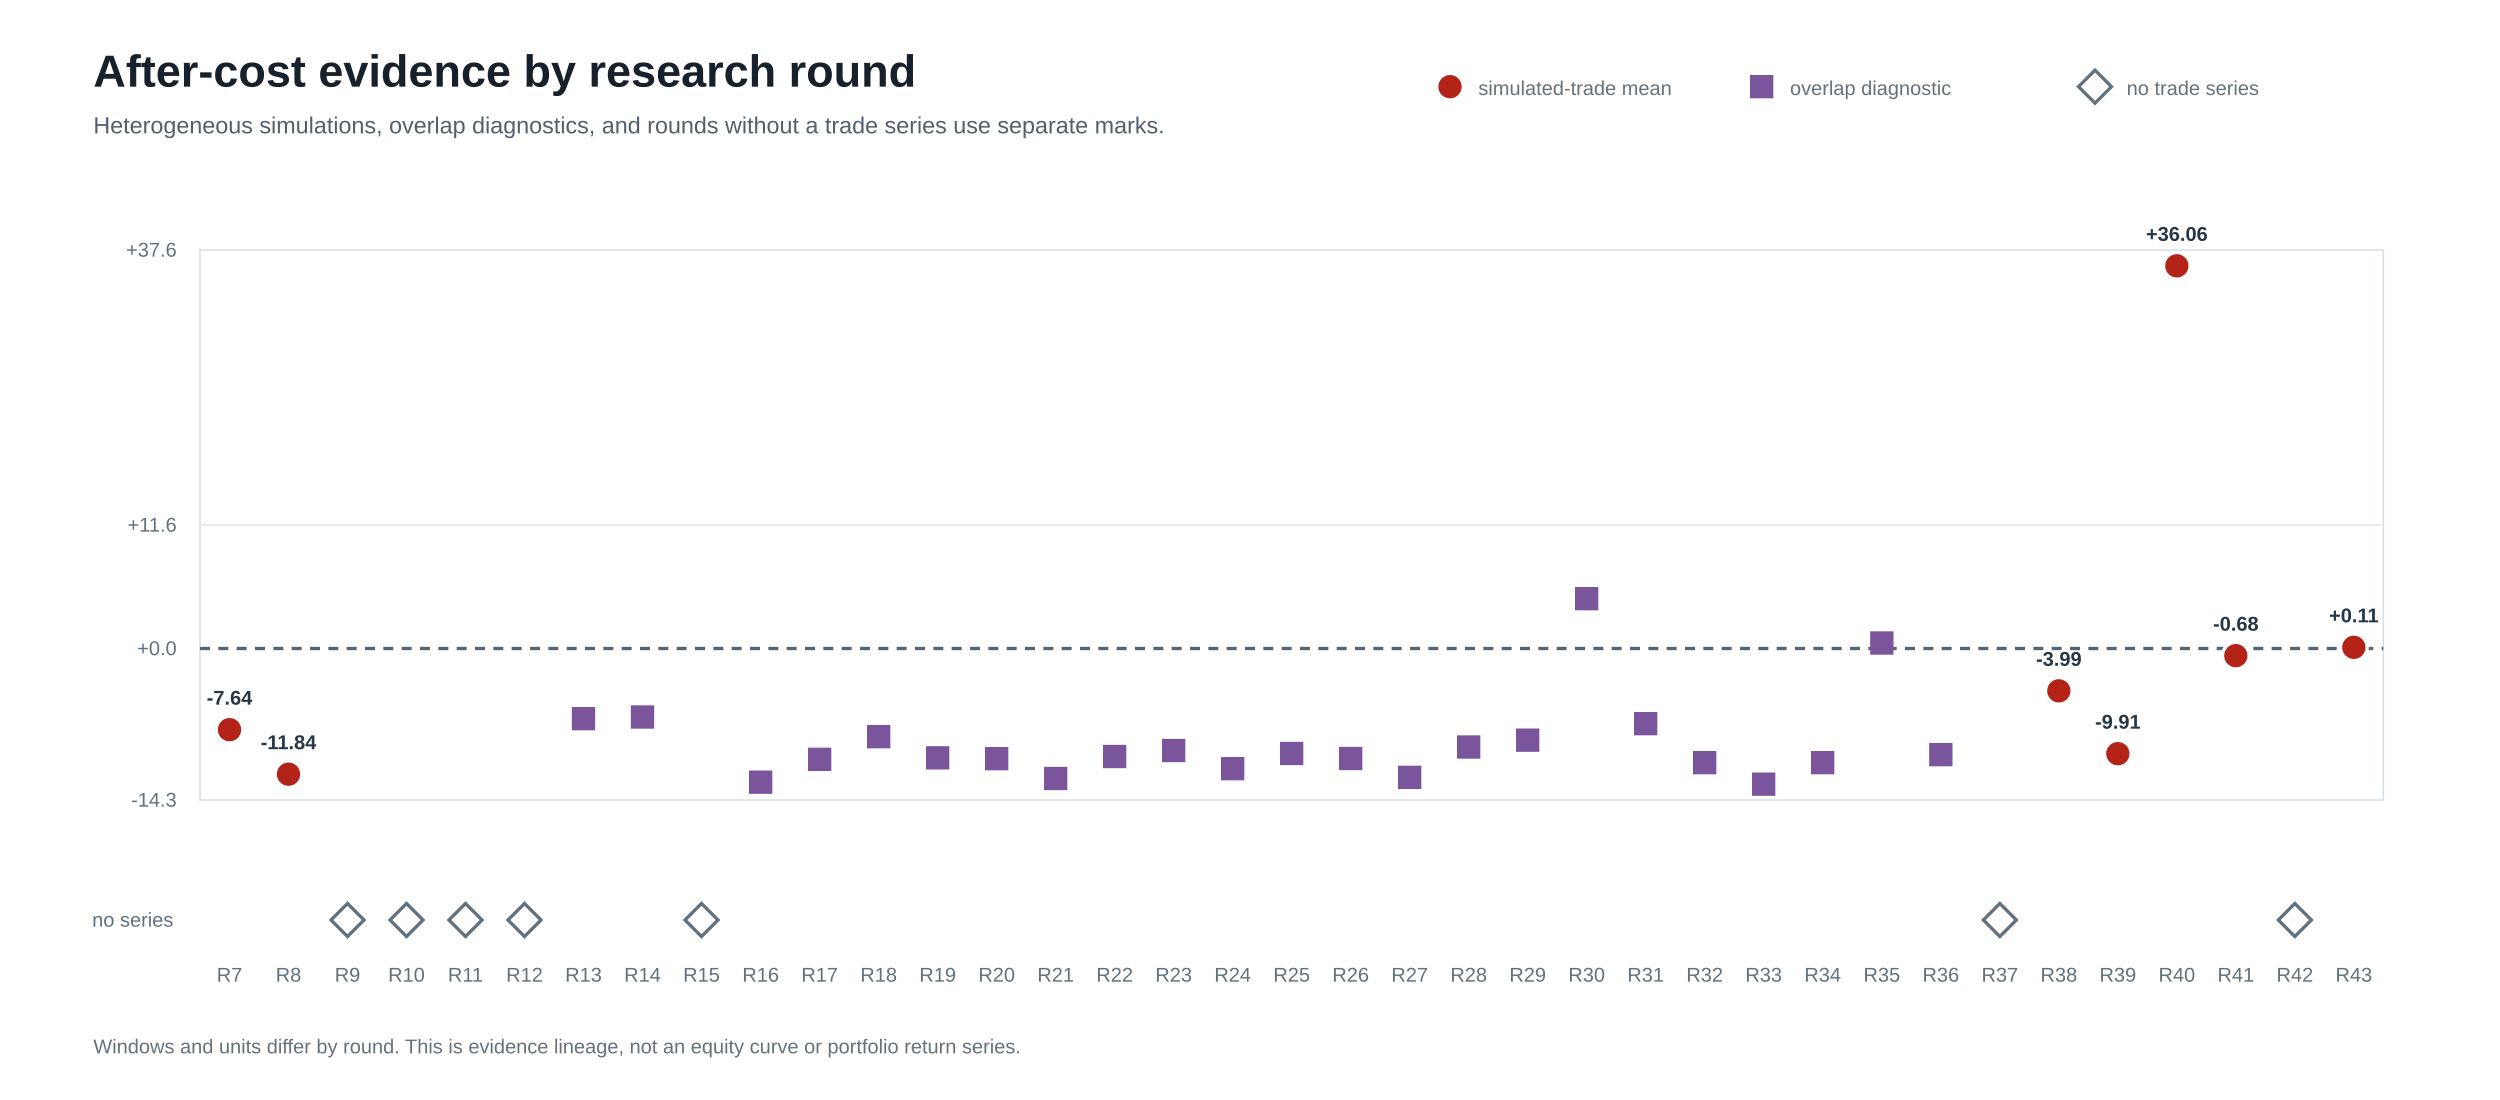
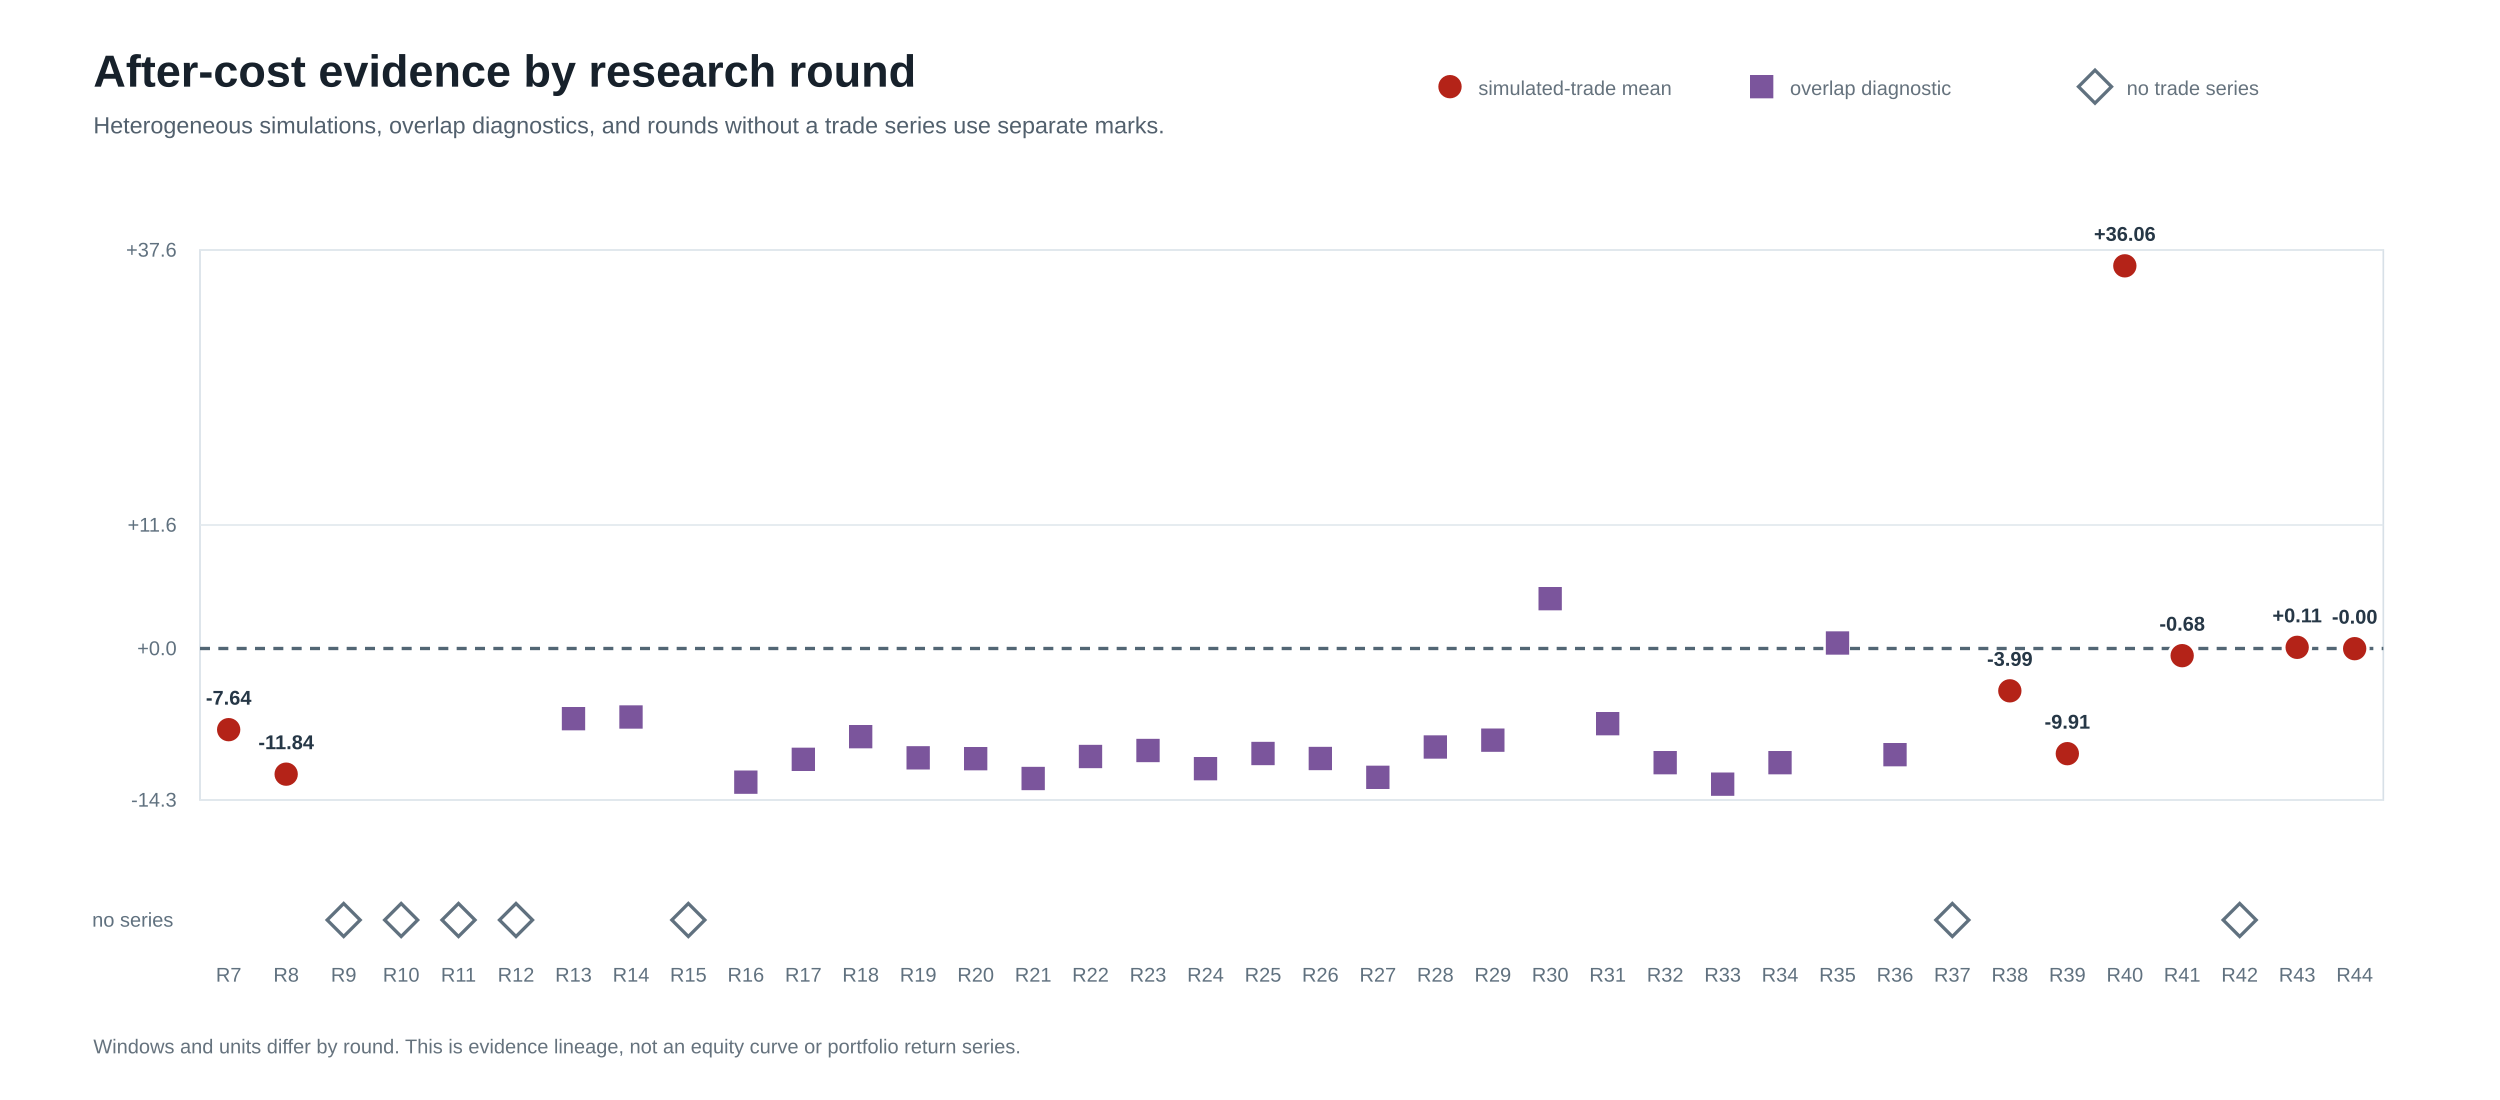
<svg xmlns="http://www.w3.org/2000/svg" width="1500" height="660" viewBox="0 0 1500 660" role="img" aria-labelledby="title desc">
  <rect width="100%" height="100%" fill="#ffffff" />
  <style>text{font-family:"Segoe UI",Arial,sans-serif;letter-spacing:0}.title{font-size:27px;font-weight:700;fill:#17212b}.subtitle{font-size:14px;fill:#52606d}.label{font-size:13px;fill:#263746}.axis{font-size:12px;fill:#60717f}.value{font-size:12px;font-weight:650;fill:#263746}.note{font-size:12px;fill:#65727d}.grid{stroke:#e1e8ed;stroke-width:1}.zero{stroke:#526674;stroke-width:2;stroke-dasharray:6 5}</style>
  <text x="56" y="52" class="title">After-cost evidence by research round</text>
  <text x="56" y="80" class="subtitle">Heterogeneous simulations, overlap diagnostics, and rounds without a trade series use separate marks.</text>
  <circle cx="870" cy="52" r="7" fill="#b42318" />
  <text x="887" y="57" class="note">simulated-trade mean</text>
  <rect x="1050" y="45" width="14" height="14" fill="#7b559c" />
  <text x="1074" y="57" class="note">overlap diagnostic</text>
  <rect x="1250" y="45" width="14" height="14" fill="#ffffff" stroke="#60717f" stroke-width="2" transform="rotate(45 1257 52)" />
  <text x="1276" y="57" class="note">no trade series</text>
  <rect x="120" y="150" width="1310" height="330" fill="#ffffff" stroke="#d8e0e7" />
  <line x1="120" y1="480.0" x2="1430" y2="480.0" class="grid" />
  <text x="106" y="484.0" text-anchor="end" class="axis">-14.3</text>
  <line x1="120" y1="389.1" x2="1430" y2="389.1" class="zero" />
  <text x="106" y="393.1" text-anchor="end" class="axis">+0.0</text>
  <line x1="120" y1="315.0" x2="1430" y2="315.0" class="grid" />
  <text x="106" y="319.0" text-anchor="end" class="axis">+11.6</text>
  <line x1="120" y1="150.0" x2="1430" y2="150.0" class="grid" />
  <text x="106" y="154.0" text-anchor="end" class="axis">+37.6</text>
  <text x="104" y="556" text-anchor="end" class="axis">no series</text>
-   <circle cx="137.7" cy="437.8" r="8" fill="#b42318" stroke="#ffffff" stroke-width="2" />
-   <text x="137.7" y="422.8" text-anchor="middle" class="value">-7.64</text>
-   <text x="137.7" y="589" text-anchor="middle" class="axis">R7</text>
-   <circle cx="173.1" cy="464.5" r="8" fill="#b42318" stroke="#ffffff" stroke-width="2" />
-   <text x="173.1" y="449.5" text-anchor="middle" class="value">-11.84</text>
-   <text x="173.1" y="589" text-anchor="middle" class="axis">R8</text>
-   <rect x="201.5" y="545.0" width="14" height="14" fill="#ffffff" stroke="#60717f" stroke-width="2" transform="rotate(45 208.5 552.0)" />
-   <text x="208.5" y="589" text-anchor="middle" class="axis">R9</text>
-   <rect x="236.9" y="545.0" width="14" height="14" fill="#ffffff" stroke="#60717f" stroke-width="2" transform="rotate(45 243.9 552.0)" />
-   <text x="243.9" y="589" text-anchor="middle" class="axis">R10</text>
-   <rect x="272.3" y="545.0" width="14" height="14" fill="#ffffff" stroke="#60717f" stroke-width="2" transform="rotate(45 279.3 552.0)" />
-   <text x="279.3" y="589" text-anchor="middle" class="axis">R11</text>
-   <rect x="307.7" y="545.0" width="14" height="14" fill="#ffffff" stroke="#60717f" stroke-width="2" transform="rotate(45 314.7 552.0)" />
-   <text x="314.7" y="589" text-anchor="middle" class="axis">R12</text>
-   <rect x="343.1" y="424.2" width="14" height="14" fill="#7b559c" />
-   <text x="350.1" y="589" text-anchor="middle" class="axis">R13</text>
-   <rect x="378.5" y="423.2" width="14" height="14" fill="#7b559c" />
-   <text x="385.5" y="589" text-anchor="middle" class="axis">R14</text>
-   <rect x="413.9" y="545.0" width="14" height="14" fill="#ffffff" stroke="#60717f" stroke-width="2" transform="rotate(45 420.9 552.0)" />
-   <text x="420.9" y="589" text-anchor="middle" class="axis">R15</text>
-   <rect x="449.4" y="462.3" width="14" height="14" fill="#7b559c" />
-   <text x="456.4" y="589" text-anchor="middle" class="axis">R16</text>
-   <rect x="484.8" y="448.6" width="14" height="14" fill="#7b559c" />
-   <text x="491.8" y="589" text-anchor="middle" class="axis">R17</text>
-   <rect x="520.2" y="435.0" width="14" height="14" fill="#7b559c" />
-   <text x="527.2" y="589" text-anchor="middle" class="axis">R18</text>
-   <rect x="555.6" y="447.7" width="14" height="14" fill="#7b559c" />
-   <text x="562.6" y="589" text-anchor="middle" class="axis">R19</text>
-   <rect x="591.0" y="448.2" width="14" height="14" fill="#7b559c" />
-   <text x="598.0" y="589" text-anchor="middle" class="axis">R20</text>
-   <rect x="626.4" y="460.1" width="14" height="14" fill="#7b559c" />
-   <text x="633.4" y="589" text-anchor="middle" class="axis">R21</text>
-   <rect x="661.8" y="446.9" width="14" height="14" fill="#7b559c" />
-   <text x="668.8" y="589" text-anchor="middle" class="axis">R22</text>
-   <rect x="697.2" y="443.3" width="14" height="14" fill="#7b559c" />
-   <text x="704.2" y="589" text-anchor="middle" class="axis">R23</text>
-   <rect x="732.6" y="454.2" width="14" height="14" fill="#7b559c" />
-   <text x="739.6" y="589" text-anchor="middle" class="axis">R24</text>
-   <rect x="768.0" y="445.1" width="14" height="14" fill="#7b559c" />
-   <text x="775.0" y="589" text-anchor="middle" class="axis">R25</text>
-   <rect x="803.4" y="448.1" width="14" height="14" fill="#7b559c" />
-   <text x="810.4" y="589" text-anchor="middle" class="axis">R26</text>
-   <rect x="838.8" y="459.4" width="14" height="14" fill="#7b559c" />
-   <text x="845.8" y="589" text-anchor="middle" class="axis">R27</text>
-   <rect x="874.2" y="441.2" width="14" height="14" fill="#7b559c" />
-   <text x="881.2" y="589" text-anchor="middle" class="axis">R28</text>
-   <rect x="909.6" y="437.1" width="14" height="14" fill="#7b559c" />
-   <text x="916.6" y="589" text-anchor="middle" class="axis">R29</text>
-   <rect x="945.0" y="352.2" width="14" height="14" fill="#7b559c" />
-   <text x="952.0" y="589" text-anchor="middle" class="axis">R30</text>
-   <rect x="980.4" y="427.2" width="14" height="14" fill="#7b559c" />
-   <text x="987.4" y="589" text-anchor="middle" class="axis">R31</text>
-   <rect x="1015.8" y="450.6" width="14" height="14" fill="#7b559c" />
-   <text x="1022.8" y="589" text-anchor="middle" class="axis">R32</text>
-   <rect x="1051.2" y="463.5" width="14" height="14" fill="#7b559c" />
-   <text x="1058.2" y="589" text-anchor="middle" class="axis">R33</text>
-   <rect x="1086.6" y="450.6" width="14" height="14" fill="#7b559c" />
-   <text x="1093.6" y="589" text-anchor="middle" class="axis">R34</text>
-   <rect x="1122.1" y="378.8" width="14" height="14" fill="#7b559c" />
-   <text x="1129.1" y="589" text-anchor="middle" class="axis">R35</text>
-   <rect x="1157.5" y="445.8" width="14" height="14" fill="#7b559c" />
-   <text x="1164.5" y="589" text-anchor="middle" class="axis">R36</text>
-   <rect x="1192.9" y="545.0" width="14" height="14" fill="#ffffff" stroke="#60717f" stroke-width="2" transform="rotate(45 1199.9 552.0)" />
-   <text x="1199.9" y="589" text-anchor="middle" class="axis">R37</text>
-   <circle cx="1235.3" cy="414.5" r="8" fill="#b42318" stroke="#ffffff" stroke-width="2" />
-   <text x="1235.3" y="399.5" text-anchor="middle" class="value">-3.99</text>
-   <text x="1235.3" y="589" text-anchor="middle" class="axis">R38</text>
-   <circle cx="1270.7" cy="452.2" r="8" fill="#b42318" stroke="#ffffff" stroke-width="2" />
-   <text x="1270.7" y="437.2" text-anchor="middle" class="value">-9.91</text>
-   <text x="1270.7" y="589" text-anchor="middle" class="axis">R39</text>
-   <circle cx="1306.1" cy="159.5" r="8" fill="#b42318" stroke="#ffffff" stroke-width="2" />
-   <text x="1306.1" y="144.5" text-anchor="middle" class="value">+36.06</text>
-   <text x="1306.1" y="589" text-anchor="middle" class="axis">R40</text>
-   <circle cx="1341.5" cy="393.4" r="8" fill="#b42318" stroke="#ffffff" stroke-width="2" />
-   <text x="1341.5" y="378.4" text-anchor="middle" class="value">-0.68</text>
-   <text x="1341.5" y="589" text-anchor="middle" class="axis">R41</text>
-   <rect x="1369.9" y="545.0" width="14" height="14" fill="#ffffff" stroke="#60717f" stroke-width="2" transform="rotate(45 1376.9 552.0)" />
-   <text x="1376.9" y="589" text-anchor="middle" class="axis">R42</text>
-   <circle cx="1412.3" cy="388.4" r="8" fill="#b42318" stroke="#ffffff" stroke-width="2" />
-   <text x="1412.3" y="373.4" text-anchor="middle" class="value">+0.11</text>
-   <text x="1412.3" y="589" text-anchor="middle" class="axis">R43</text>
+   <circle cx="137.2" cy="437.8" r="8" fill="#b42318" stroke="#ffffff" stroke-width="2" />
+   <text x="137.2" y="422.8" text-anchor="middle" class="value">-7.64</text>
+   <text x="137.2" y="589" text-anchor="middle" class="axis">R7</text>
+   <circle cx="171.7" cy="464.5" r="8" fill="#b42318" stroke="#ffffff" stroke-width="2" />
+   <text x="171.7" y="449.5" text-anchor="middle" class="value">-11.84</text>
+   <text x="171.7" y="589" text-anchor="middle" class="axis">R8</text>
+   <rect x="199.2" y="545.0" width="14" height="14" fill="#ffffff" stroke="#60717f" stroke-width="2" transform="rotate(45 206.2 552.0)" />
+   <text x="206.2" y="589" text-anchor="middle" class="axis">R9</text>
+   <rect x="233.7" y="545.0" width="14" height="14" fill="#ffffff" stroke="#60717f" stroke-width="2" transform="rotate(45 240.7 552.0)" />
+   <text x="240.7" y="589" text-anchor="middle" class="axis">R10</text>
+   <rect x="268.1" y="545.0" width="14" height="14" fill="#ffffff" stroke="#60717f" stroke-width="2" transform="rotate(45 275.1 552.0)" />
+   <text x="275.1" y="589" text-anchor="middle" class="axis">R11</text>
+   <rect x="302.6" y="545.0" width="14" height="14" fill="#ffffff" stroke="#60717f" stroke-width="2" transform="rotate(45 309.6 552.0)" />
+   <text x="309.6" y="589" text-anchor="middle" class="axis">R12</text>
+   <rect x="337.1" y="424.2" width="14" height="14" fill="#7b559c" />
+   <text x="344.1" y="589" text-anchor="middle" class="axis">R13</text>
+   <rect x="371.6" y="423.2" width="14" height="14" fill="#7b559c" />
+   <text x="378.6" y="589" text-anchor="middle" class="axis">R14</text>
+   <rect x="406.0" y="545.0" width="14" height="14" fill="#ffffff" stroke="#60717f" stroke-width="2" transform="rotate(45 413.0 552.0)" />
+   <text x="413.0" y="589" text-anchor="middle" class="axis">R15</text>
+   <rect x="440.5" y="462.3" width="14" height="14" fill="#7b559c" />
+   <text x="447.5" y="589" text-anchor="middle" class="axis">R16</text>
+   <rect x="475.0" y="448.6" width="14" height="14" fill="#7b559c" />
+   <text x="482.0" y="589" text-anchor="middle" class="axis">R17</text>
+   <rect x="509.4" y="435.0" width="14" height="14" fill="#7b559c" />
+   <text x="516.4" y="589" text-anchor="middle" class="axis">R18</text>
+   <rect x="543.9" y="447.7" width="14" height="14" fill="#7b559c" />
+   <text x="550.9" y="589" text-anchor="middle" class="axis">R19</text>
+   <rect x="578.4" y="448.2" width="14" height="14" fill="#7b559c" />
+   <text x="585.4" y="589" text-anchor="middle" class="axis">R20</text>
+   <rect x="612.9" y="460.1" width="14" height="14" fill="#7b559c" />
+   <text x="619.9" y="589" text-anchor="middle" class="axis">R21</text>
+   <rect x="647.3" y="446.9" width="14" height="14" fill="#7b559c" />
+   <text x="654.3" y="589" text-anchor="middle" class="axis">R22</text>
+   <rect x="681.8" y="443.3" width="14" height="14" fill="#7b559c" />
+   <text x="688.8" y="589" text-anchor="middle" class="axis">R23</text>
+   <rect x="716.3" y="454.2" width="14" height="14" fill="#7b559c" />
+   <text x="723.3" y="589" text-anchor="middle" class="axis">R24</text>
+   <rect x="750.8" y="445.1" width="14" height="14" fill="#7b559c" />
+   <text x="757.8" y="589" text-anchor="middle" class="axis">R25</text>
+   <rect x="785.2" y="448.1" width="14" height="14" fill="#7b559c" />
+   <text x="792.2" y="589" text-anchor="middle" class="axis">R26</text>
+   <rect x="819.7" y="459.4" width="14" height="14" fill="#7b559c" />
+   <text x="826.7" y="589" text-anchor="middle" class="axis">R27</text>
+   <rect x="854.2" y="441.2" width="14" height="14" fill="#7b559c" />
+   <text x="861.2" y="589" text-anchor="middle" class="axis">R28</text>
+   <rect x="888.7" y="437.1" width="14" height="14" fill="#7b559c" />
+   <text x="895.7" y="589" text-anchor="middle" class="axis">R29</text>
+   <rect x="923.1" y="352.2" width="14" height="14" fill="#7b559c" />
+   <text x="930.1" y="589" text-anchor="middle" class="axis">R30</text>
+   <rect x="957.6" y="427.2" width="14" height="14" fill="#7b559c" />
+   <text x="964.6" y="589" text-anchor="middle" class="axis">R31</text>
+   <rect x="992.1" y="450.6" width="14" height="14" fill="#7b559c" />
+   <text x="999.1" y="589" text-anchor="middle" class="axis">R32</text>
+   <rect x="1026.6" y="463.5" width="14" height="14" fill="#7b559c" />
+   <text x="1033.6" y="589" text-anchor="middle" class="axis">R33</text>
+   <rect x="1061.0" y="450.6" width="14" height="14" fill="#7b559c" />
+   <text x="1068.0" y="589" text-anchor="middle" class="axis">R34</text>
+   <rect x="1095.5" y="378.8" width="14" height="14" fill="#7b559c" />
+   <text x="1102.5" y="589" text-anchor="middle" class="axis">R35</text>
+   <rect x="1130.0" y="445.8" width="14" height="14" fill="#7b559c" />
+   <text x="1137.0" y="589" text-anchor="middle" class="axis">R36</text>
+   <rect x="1164.4" y="545.0" width="14" height="14" fill="#ffffff" stroke="#60717f" stroke-width="2" transform="rotate(45 1171.4 552.0)" />
+   <text x="1171.4" y="589" text-anchor="middle" class="axis">R37</text>
+   <circle cx="1205.9" cy="414.5" r="8" fill="#b42318" stroke="#ffffff" stroke-width="2" />
+   <text x="1205.9" y="399.5" text-anchor="middle" class="value">-3.99</text>
+   <text x="1205.9" y="589" text-anchor="middle" class="axis">R38</text>
+   <circle cx="1240.4" cy="452.2" r="8" fill="#b42318" stroke="#ffffff" stroke-width="2" />
+   <text x="1240.4" y="437.2" text-anchor="middle" class="value">-9.91</text>
+   <text x="1240.4" y="589" text-anchor="middle" class="axis">R39</text>
+   <circle cx="1274.9" cy="159.5" r="8" fill="#b42318" stroke="#ffffff" stroke-width="2" />
+   <text x="1274.9" y="144.5" text-anchor="middle" class="value">+36.06</text>
+   <text x="1274.9" y="589" text-anchor="middle" class="axis">R40</text>
+   <circle cx="1309.3" cy="393.4" r="8" fill="#b42318" stroke="#ffffff" stroke-width="2" />
+   <text x="1309.3" y="378.4" text-anchor="middle" class="value">-0.68</text>
+   <text x="1309.3" y="589" text-anchor="middle" class="axis">R41</text>
+   <rect x="1336.8" y="545.0" width="14" height="14" fill="#ffffff" stroke="#60717f" stroke-width="2" transform="rotate(45 1343.8 552.0)" />
+   <text x="1343.8" y="589" text-anchor="middle" class="axis">R42</text>
+   <circle cx="1378.3" cy="388.4" r="8" fill="#b42318" stroke="#ffffff" stroke-width="2" />
+   <text x="1378.3" y="373.4" text-anchor="middle" class="value">+0.11</text>
+   <text x="1378.3" y="589" text-anchor="middle" class="axis">R43</text>
+   <circle cx="1412.8" cy="389.2" r="8" fill="#b42318" stroke="#ffffff" stroke-width="2" />
+   <text x="1412.8" y="374.2" text-anchor="middle" class="value">-0.00</text>
+   <text x="1412.8" y="589" text-anchor="middle" class="axis">R44</text>
  <text x="56" y="632" class="note">Windows and units differ by round. This is evidence lineage, not an equity curve or portfolio return series.</text>
</svg>
